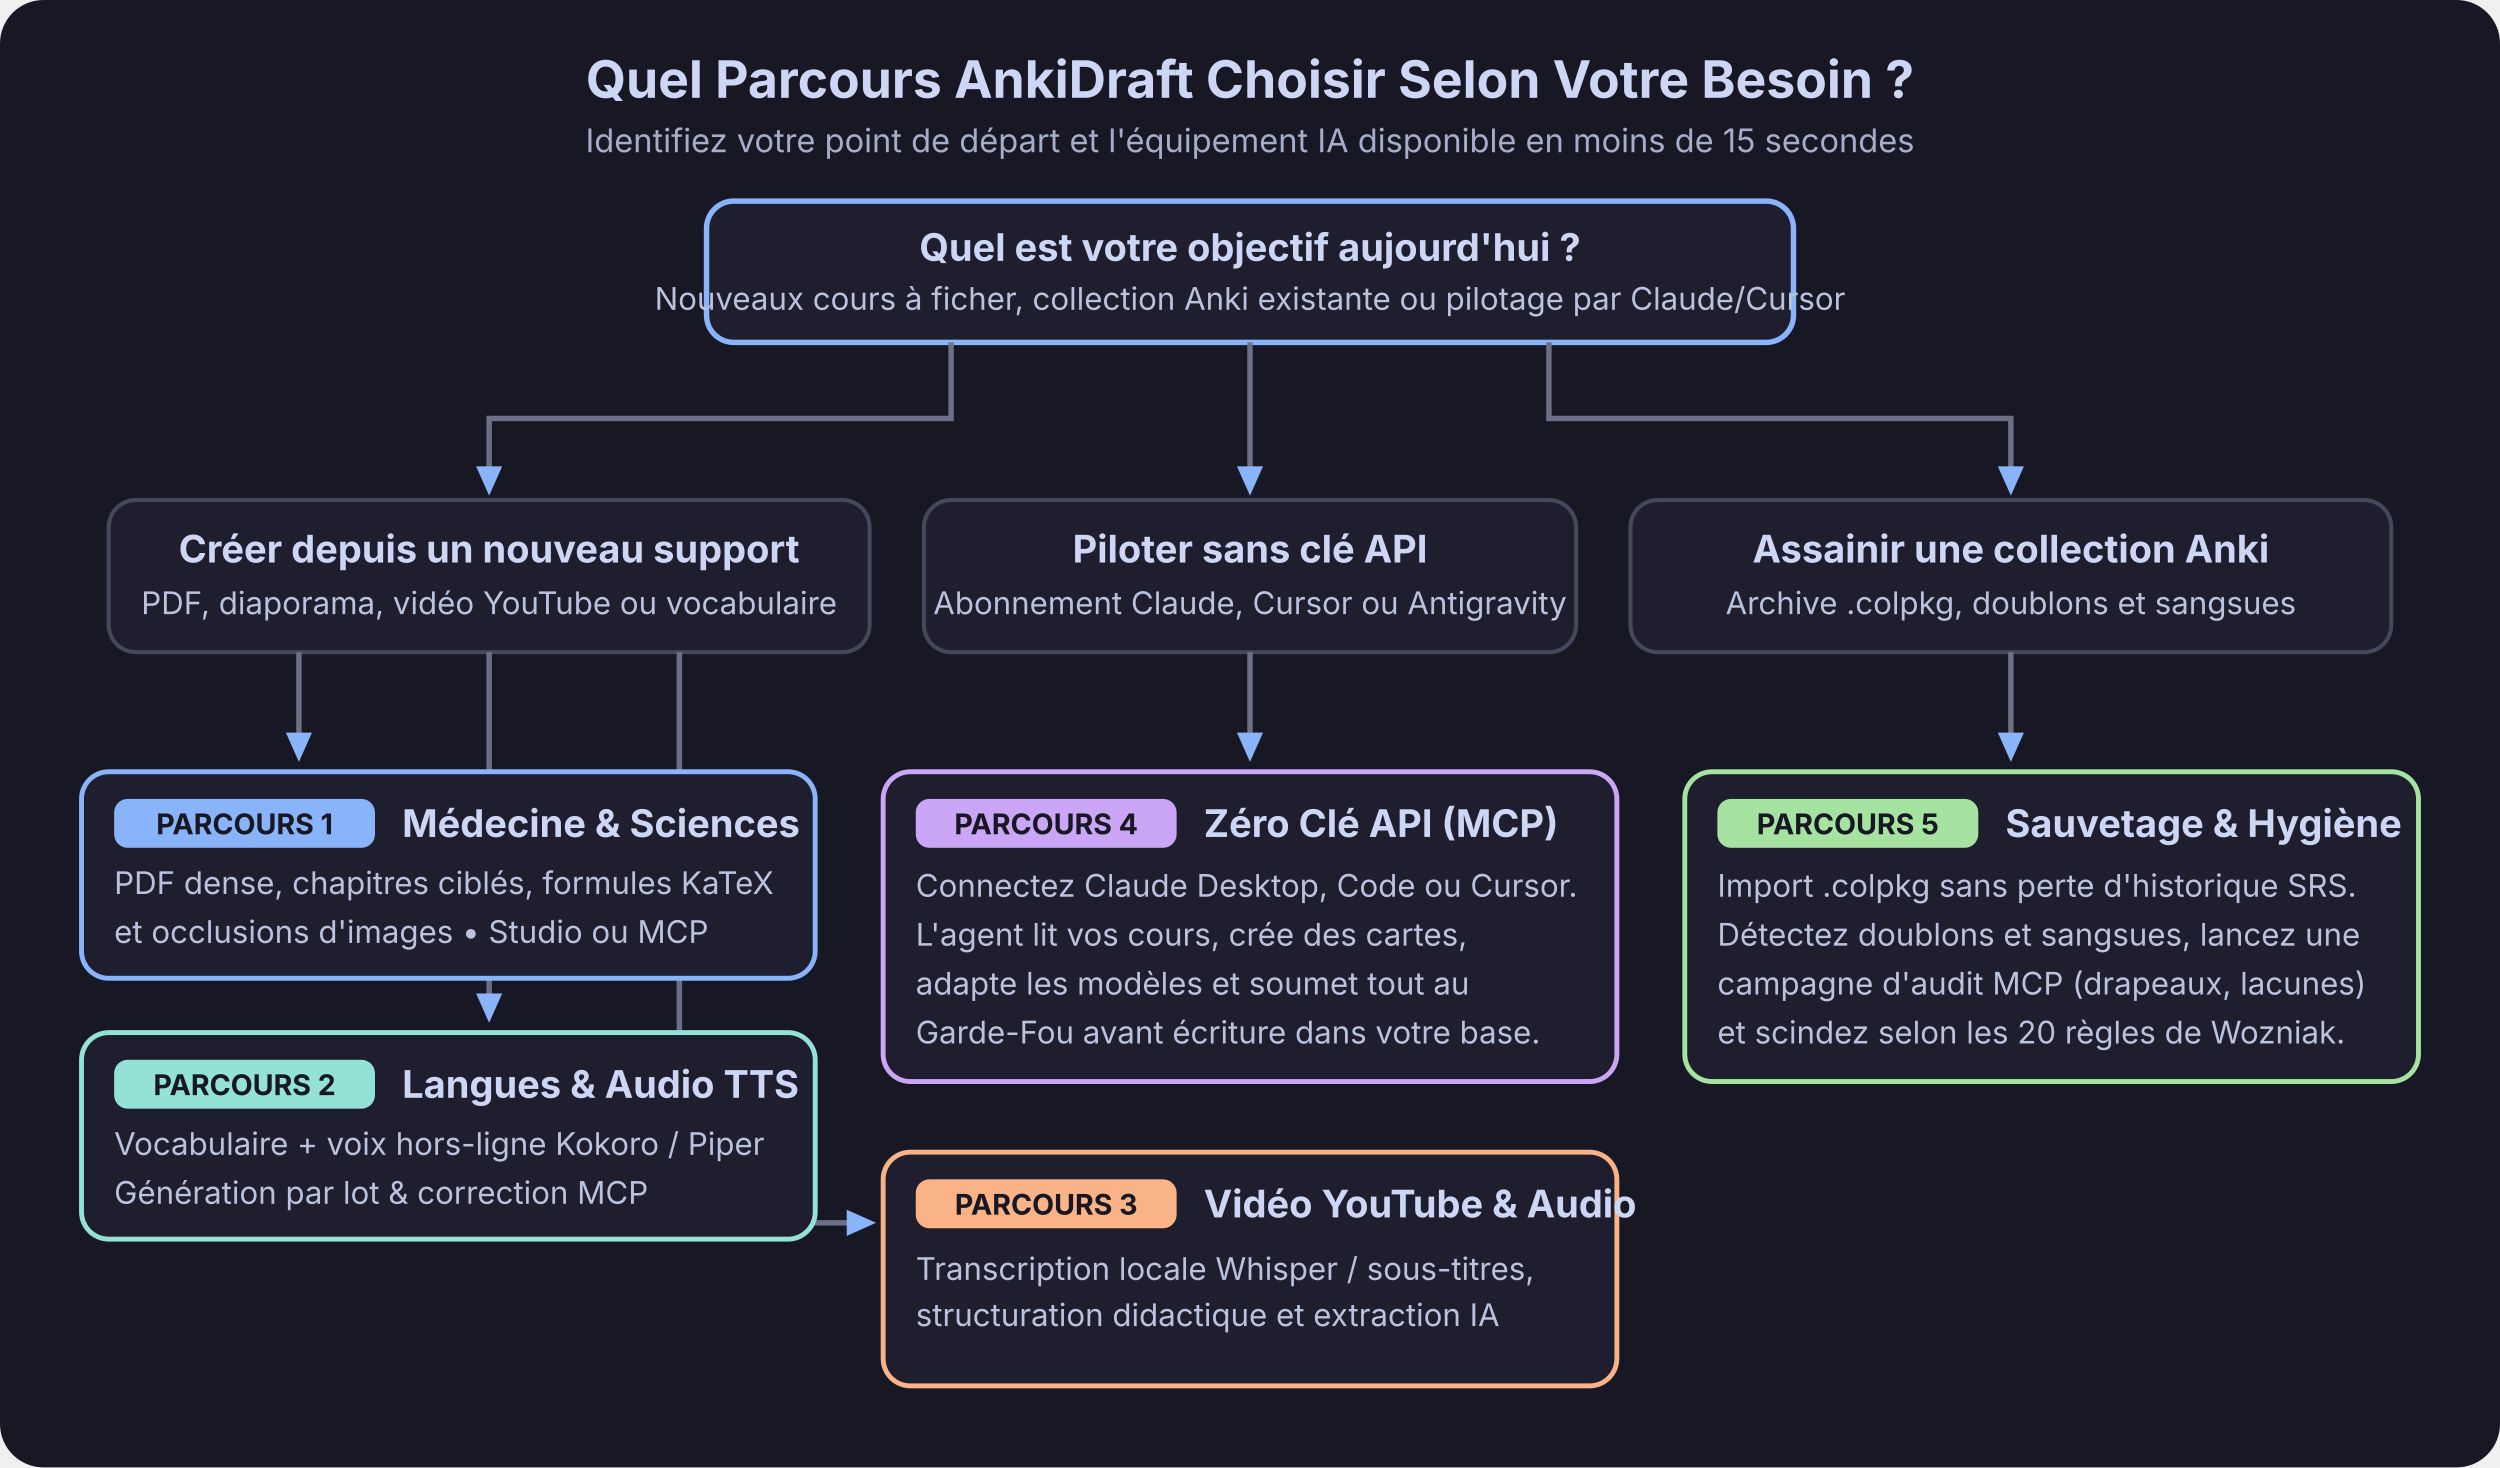
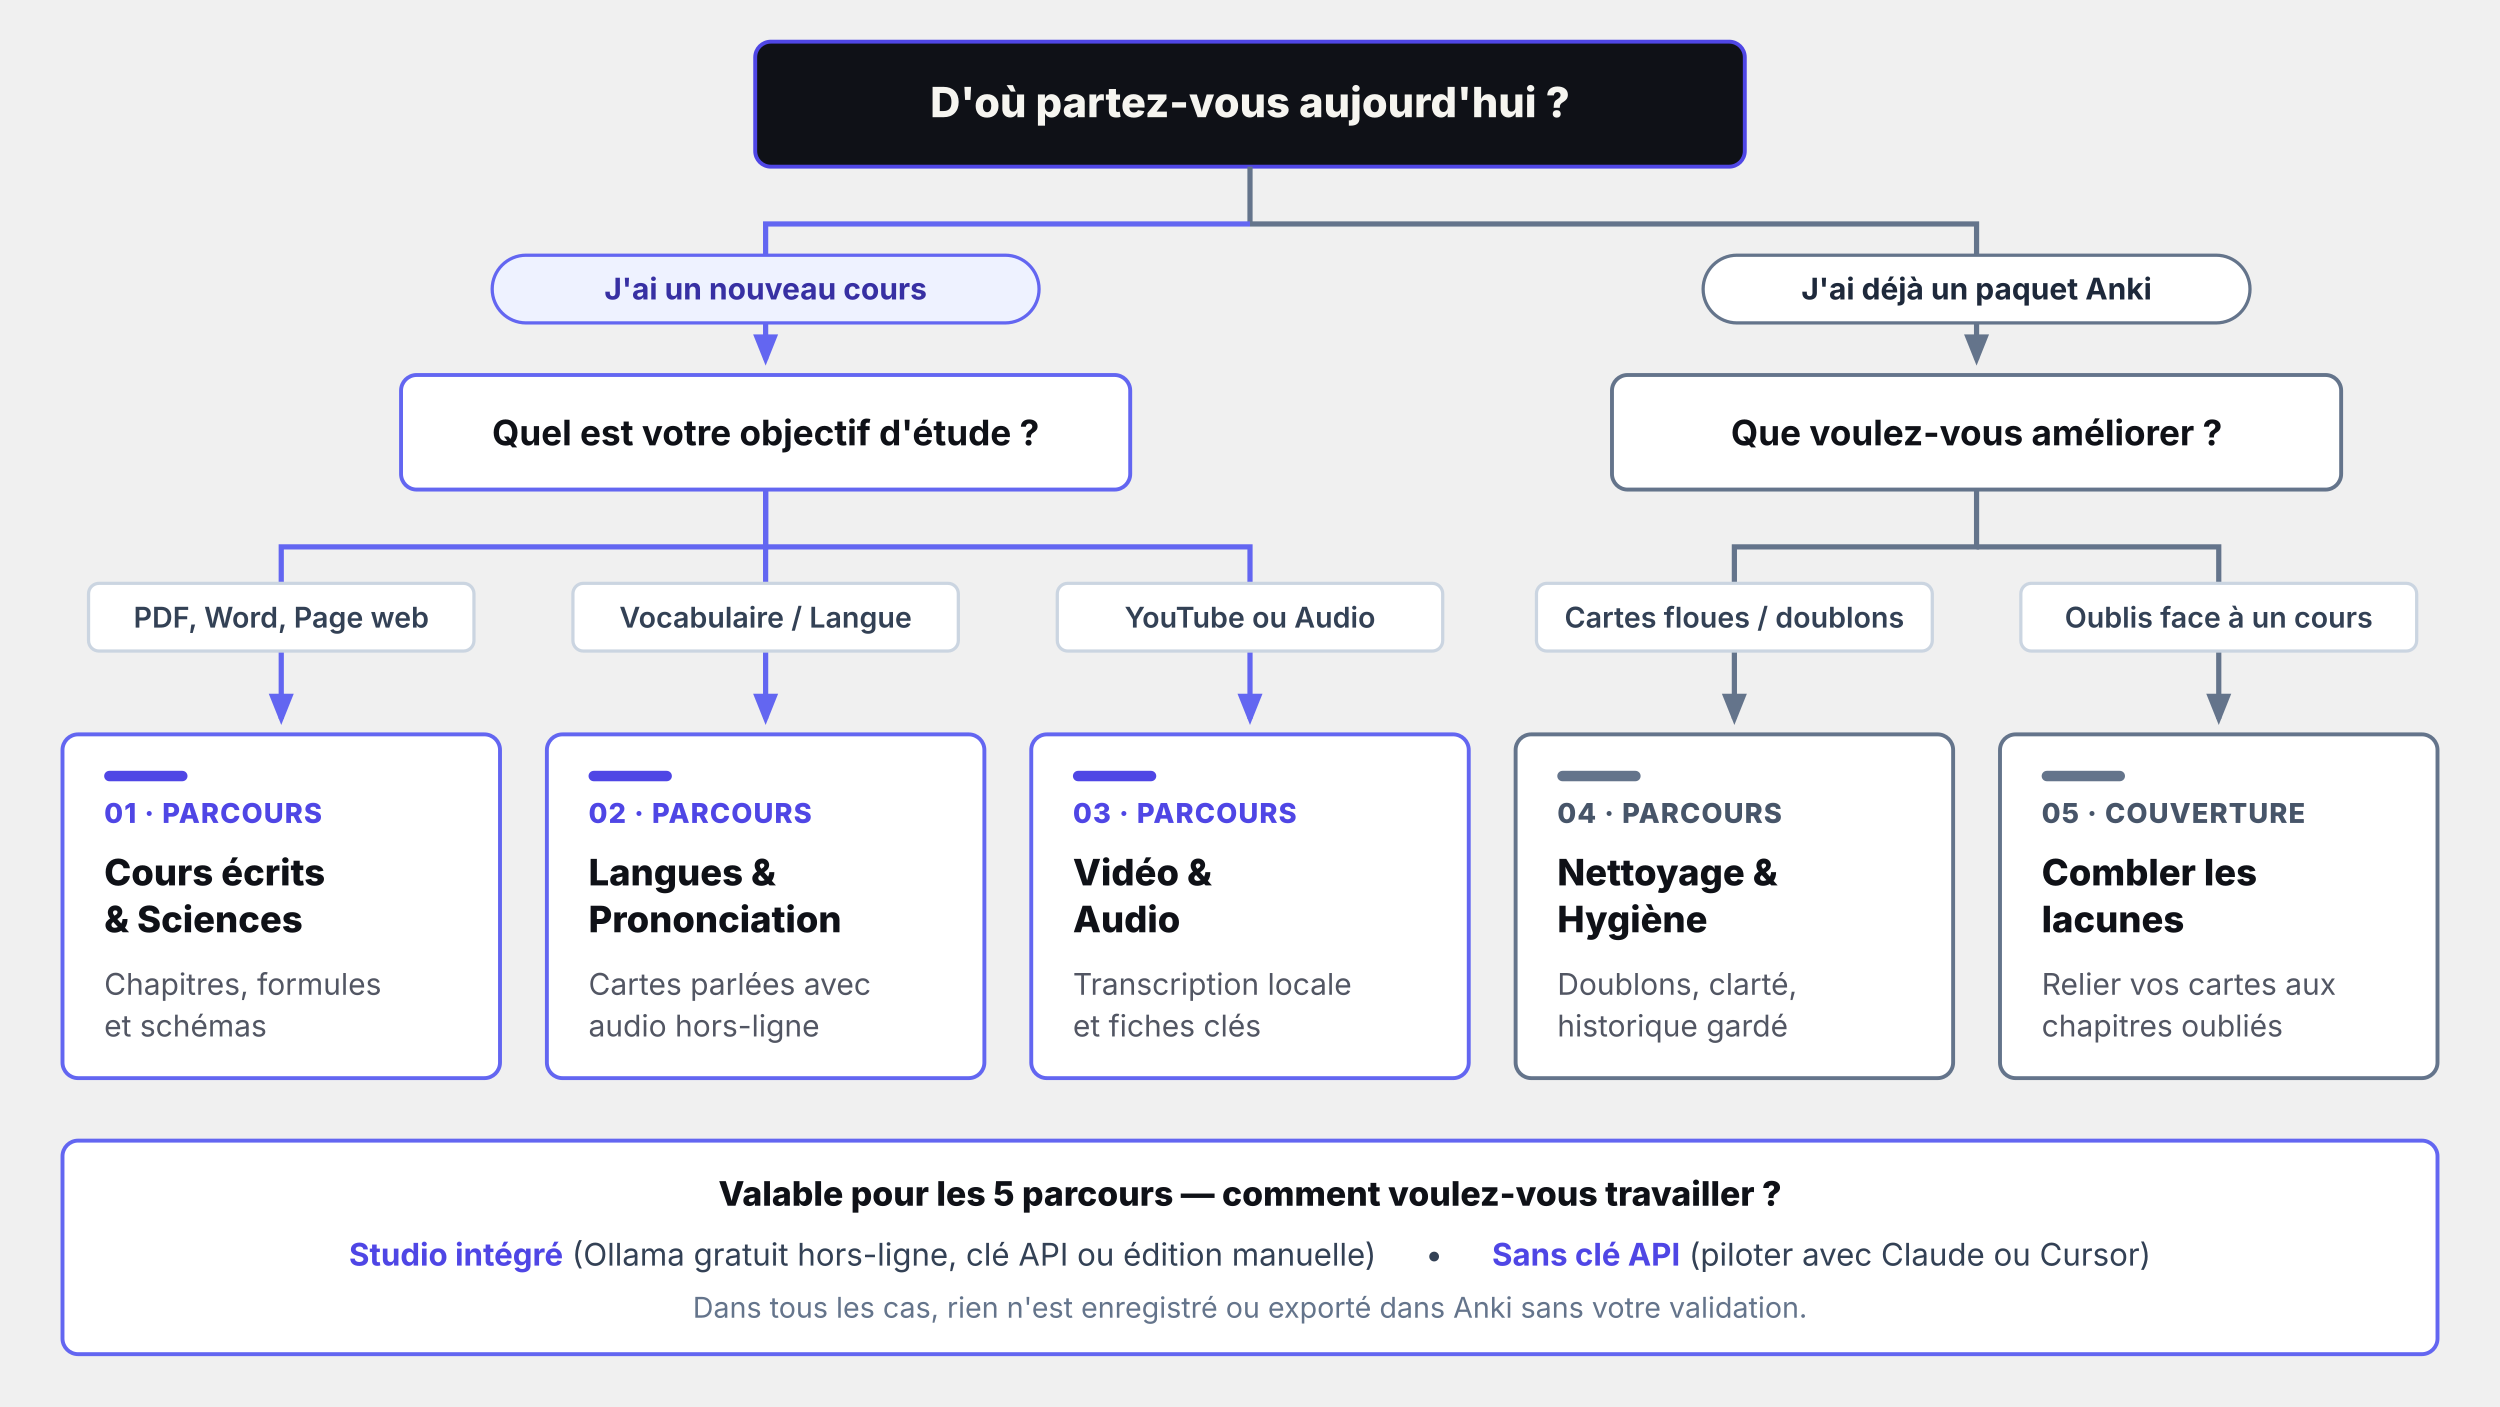
- <svg xmlns="http://www.w3.org/2000/svg" viewBox="0 0 920 540" width="100%" height="100%">
+ <svg xmlns="http://www.w3.org/2000/svg" viewBox="0 0 960 540" width="960" height="540" role="img" aria-label="Arbre de décision des parcours AnkiDraft">
+   <style>
+     .q-root { fill: #0F1117; stroke: #4F46E5; stroke-width: 1.5; }
+     .q-root-text { fill: #F6F5F0; font-family: Archivo, Inter, system-ui, sans-serif; font-size: 16px; font-weight: 800; }
+     .q-sub { fill: #FFFFFF; stroke: #6366F1; stroke-width: 1.5; }
+     .q-sub-alt { fill: #FFFFFF; stroke: #64748B; stroke-width: 1.5; }
+     .q-sub-text { fill: #0F1117; font-family: Archivo, Inter, system-ui, sans-serif; font-size: 13.5px; font-weight: 700; }
+     .pill-indigo { fill: #EEF2FF; stroke: #6366F1; stroke-width: 1.25; }
+     .pill-indigo-text { fill: #3730A3; font-family: Inter, system-ui, sans-serif; font-size: 11.5px; font-weight: 700; }
+     .pill-neutral { fill: #FFFFFF; stroke: #64748B; stroke-width: 1.25; }
+     .pill-neutral-text { fill: #1E293B; font-family: Inter, system-ui, sans-serif; font-size: 11.5px; font-weight: 700; }
+     .choice-box { fill: #FFFFFF; stroke: #CBD5E1; stroke-width: 1.25; }
+     .choice-text { fill: #334155; font-family: Inter, system-ui, sans-serif; font-size: 11px; font-weight: 600; }
+     .card { fill: #FFFFFF; stroke: #6366F1; stroke-width: 1.5; }
+     .card-alt { fill: #FFFFFF; stroke: #64748B; stroke-width: 1.5; }
+     .card-kicker { fill: #4F46E5; font-family: Archivo, Inter, system-ui, sans-serif; font-size: 10.5px; font-weight: 800; letter-spacing: 0.04em; }
+     .card-kicker-alt { fill: #475569; font-family: Archivo, Inter, system-ui, sans-serif; font-size: 10.5px; font-weight: 800; letter-spacing: 0.04em; }
+     .card-title { fill: #0F1117; font-family: Archivo, Inter, system-ui, sans-serif; font-size: 14px; font-weight: 800; }
+     .card-desc { fill: #525663; font-family: Inter, system-ui, sans-serif; font-size: 11.5px; }
+     .footer-box { fill: #FFFFFF; stroke: #6366F1; stroke-width: 1.5; }
+     .footer-title { fill: #0F1117; font-family: Archivo, Inter, system-ui, sans-serif; font-size: 13px; font-weight: 800; }
+     .footer-text { fill: #334155; font-family: Inter, system-ui, sans-serif; font-size: 12px; }
+     .footer-sub { fill: #64748B; font-family: Inter, system-ui, sans-serif; font-size: 11px; }
+     .line-indigo { stroke: #6366F1; stroke-width: 2; fill: none; }
+     .line-neutral { stroke: #64748B; stroke-width: 2; fill: none; }
+ 
+     @media (prefers-color-scheme: dark) {
+       .q-root { fill: #1E1B4B; stroke: #818CF8; }
+       .q-sub, .q-sub-alt, .choice-box, .card, .card-alt, .footer-box { fill: #161922; }
+       .q-sub, .card, .footer-box { stroke: #818CF8; }
+       .q-sub-alt, .card-alt, .pill-neutral { stroke: #64748B; }
+       .choice-box { stroke: #334155; }
+       .q-sub-text, .card-title, .footer-title { fill: #F8FAFC; }
+       .card-desc, .choice-text, .footer-text { fill: #CBD5E1; }
+       .footer-sub { fill: #94A3B8; }
+       .pill-indigo { fill: #1E1B4B; stroke: #818CF8; }
+       .pill-indigo-text, .card-kicker { fill: #A5B4FC; }
+       .pill-neutral { fill: #1E293B; }
+       .pill-neutral-text, .card-kicker-alt { fill: #E2E8F0; }
+       .line-indigo { stroke: #818CF8; }
+       .line-neutral { stroke: #94A3B8; }
+     }
+   </style>
  <defs>
-     <style>
-       .bg { fill: #181825; }
-       .node { fill: #1e1e2e; stroke: #45475a; stroke-width: 1.5; }
-       .root { fill: #1e1e2e; stroke: #89b4fa; stroke-width: 2; }
-       .leaf-blue { fill: #1e1e2e; stroke: #89b4fa; stroke-width: 1.8; }
-       .leaf-cyan { fill: #1e1e2e; stroke: #94e2d5; stroke-width: 1.8; }
-       .leaf-amber { fill: #1e1e2e; stroke: #fab387; stroke-width: 1.8; }
-       .leaf-purple { fill: #1e1e2e; stroke: #cba6f7; stroke-width: 1.8; }
-       .leaf-green { fill: #1e1e2e; stroke: #a6e3a1; stroke-width: 1.8; }
-       .title { font-family: system-ui, -apple-system, sans-serif; font-size: 19px; font-weight: 700; fill: #cdd6f4; text-anchor: middle; }
-       .subtitle { font-family: system-ui, -apple-system, sans-serif; font-size: 12px; fill: #a6adc8; text-anchor: middle; }
-       .lbl-bold { font-family: system-ui, -apple-system, sans-serif; font-size: 14px; font-weight: 700; fill: #cdd6f4; }
-       .lbl-desc { font-family: system-ui, -apple-system, sans-serif; font-size: 11.5px; fill: #bac2de; }
-       .badge-txt { font-family: system-ui, -apple-system, sans-serif; font-size: 10.5px; font-weight: 700; fill: #181825; text-anchor: middle; }
-       .line { stroke: #6c7086; stroke-width: 2; fill: none; }
-       .branch-txt { font-family: system-ui, -apple-system, sans-serif; font-size: 11px; font-weight: 600; fill: #89dceb; }
-     </style>
-     <marker id="arr" viewBox="0 0 10 10" refX="7" refY="5" markerWidth="6" markerHeight="6" orient="auto">
-       <path d="M 0 1 L 9 5 L 0 9 z" fill="#89b4fa" />
+     <marker id="arrow-indigo" viewBox="0 0 10 10" refX="8" refY="5" markerWidth="6" markerHeight="6" orient="auto-start-reverse">
+       <path d="M 0 1 L 10 5 L 0 9 z" fill="#6366F1" />
+     </marker>
+     <marker id="arrow-neutral" viewBox="0 0 10 10" refX="8" refY="5" markerWidth="6" markerHeight="6" orient="auto-start-reverse">
+       <path d="M 0 1 L 10 5 L 0 9 z" fill="#64748B" />
    </marker>
  </defs>
-   <rect width="920" height="540" rx="16" class="bg" />
-   <text x="460" y="36" class="title">Quel Parcours AnkiDraft Choisir Selon Votre Besoin ?</text>
-   <text x="460" y="56" class="subtitle">Identifiez votre point de départ et l'équipement IA disponible en moins de 15 secondes</text>
-   <rect x="260" y="74" width="400" height="52" rx="10" class="root" />
-   <text x="460" y="96" class="lbl-bold" text-anchor="middle">Quel est votre objectif aujourd'hui ?</text>
-   <text x="460" y="114" class="lbl-desc" text-anchor="middle">Nouveaux cours à ficher, collection Anki existante ou pilotage par Claude/Cursor</text>
-   <path d="M 350 126 L 350 154 L 180 154 L 180 180" class="line" marker-end="url(#arr)" />
-   <path d="M 460 126 L 460 180" class="line" marker-end="url(#arr)" />
-   <path d="M 570 126 L 570 154 L 740 154 L 740 180" class="line" marker-end="url(#arr)" />
-   <rect x="40" y="184" width="280" height="56" rx="10" class="node" />
-   <text x="180" y="207" class="lbl-bold" text-anchor="middle">Créer depuis un nouveau support</text>
-   <text x="180" y="226" class="lbl-desc" text-anchor="middle">PDF, diaporama, vidéo YouTube ou vocabulaire</text>
-   <rect x="340" y="184" width="240" height="56" rx="10" class="node" />
-   <text x="460" y="207" class="lbl-bold" text-anchor="middle">Piloter sans clé API</text>
-   <text x="460" y="226" class="lbl-desc" text-anchor="middle">Abonnement Claude, Cursor ou Antigravity</text>
-   <rect x="600" y="184" width="280" height="56" rx="10" class="node" />
-   <text x="740" y="207" class="lbl-bold" text-anchor="middle">Assainir une collection Anki</text>
-   <text x="740" y="226" class="lbl-desc" text-anchor="middle">Archive .colpkg, doublons et sangsues</text>
-   <path d="M 110 240 L 110 278" class="line" marker-end="url(#arr)" />
-   <path d="M 180 240 L 180 374" class="line" marker-end="url(#arr)" />
-   <path d="M 250 240 L 250 450 L 320 450" class="line" marker-end="url(#arr)" />
-   <path d="M 460 240 L 460 278" class="line" marker-end="url(#arr)" />
-   <path d="M 740 240 L 740 278" class="line" marker-end="url(#arr)" />
-   <g transform="translate(30, 284)">
-     <rect width="270" height="76" rx="10" class="leaf-blue" />
-     <rect x="12" y="10" width="96" height="18" rx="5" fill="#89b4fa" />
-     <text x="60" y="23" class="badge-txt">PARCOURS 1</text>
-     <text x="118" y="24" class="lbl-bold">Médecine &amp; Sciences</text>
-     <text x="12" y="45" class="lbl-desc">PDF dense, chapitres ciblés, formules KaTeX</text>
-     <text x="12" y="63" class="lbl-desc">et occlusions d'images • Studio ou MCP</text>
+   <rect class="q-root" x="290" y="16" width="380" height="48" rx="6" />
+   <text class="q-root-text" x="480" y="45" text-anchor="middle">D'où partez-vous aujourd'hui ?</text>
+   <path class="line-neutral" d="M480 64 V86" />
+   <path class="line-indigo" d="M480 86 H294 V98" />
+   <path class="line-indigo" d="M294 124 V138" marker-end="url(#arrow-indigo)" />
+   <path class="line-neutral" d="M480 86 H759 V98" />
+   <path class="line-neutral" d="M759 124 V138" marker-end="url(#arrow-neutral)" />
+   <rect class="pill-indigo" x="189" y="98" width="210" height="26" rx="13" />
+   <text class="pill-indigo-text" x="294" y="115" text-anchor="middle">J'ai un nouveau cours</text>
+   <rect class="pill-neutral" x="654" y="98" width="210" height="26" rx="13" />
+   <text class="pill-neutral-text" x="759" y="115" text-anchor="middle">J'ai déjà un paquet Anki</text>
+   <rect class="q-sub" x="154" y="144" width="280" height="44" rx="6" />
+   <text class="q-sub-text" x="294" y="171" text-anchor="middle">Quel est votre objectif d'étude ?</text>
+   <rect class="q-sub-alt" x="619" y="144" width="280" height="44" rx="6" />
+   <text class="q-sub-text" x="759" y="171" text-anchor="middle">Que voulez-vous améliorer ?</text>
+   <path class="line-indigo" d="M294 188 V210 H108 V224" />
+   <path class="line-indigo" d="M108 250 V276" marker-end="url(#arrow-indigo)" />
+   <path class="line-indigo" d="M294 188 V224" />
+   <path class="line-indigo" d="M294 250 V276" marker-end="url(#arrow-indigo)" />
+   <path class="line-indigo" d="M294 210 H480 V224" />
+   <path class="line-indigo" d="M480 250 V276" marker-end="url(#arrow-indigo)" />
+   <rect class="choice-box" x="34" y="224" width="148" height="26" rx="4" />
+   <text class="choice-text" x="108" y="241" text-anchor="middle">PDF, Word, Page web</text>
+   <rect class="choice-box" x="220" y="224" width="148" height="26" rx="4" />
+   <text class="choice-text" x="294" y="241" text-anchor="middle">Vocabulaire / Langue</text>
+   <rect class="choice-box" x="406" y="224" width="148" height="26" rx="4" />
+   <text class="choice-text" x="480" y="241" text-anchor="middle">YouTube ou Audio</text>
+   <path class="line-neutral" d="M759 188 V210 H666 V224" />
+   <path class="line-neutral" d="M666 250 V276" marker-end="url(#arrow-neutral)" />
+   <path class="line-neutral" d="M759 210 H852 V224" />
+   <path class="line-neutral" d="M852 250 V276" marker-end="url(#arrow-neutral)" />
+   <rect class="choice-box" x="590" y="224" width="152" height="26" rx="4" />
+   <text class="choice-text" x="666" y="241" text-anchor="middle">Cartes floues / doublons</text>
+   <rect class="choice-box" x="776" y="224" width="152" height="26" rx="4" />
+   <text class="choice-text" x="852" y="241" text-anchor="middle">Oublis face à un cours</text>
+   <g transform="translate(24, 282)">
+     <rect class="card" width="168" height="132" rx="6" />
+     <rect x="16" y="14" width="32" height="4" rx="2" fill="#4F46E5" />
+     <text class="card-kicker" x="16" y="34">01 · PARCOURS</text>
+     <text class="card-title" x="16" y="58">Cours écrits</text>
+     <text class="card-title" x="16" y="76">&amp; Sciences</text>
+     <text class="card-desc" x="16" y="100">Chapitres, formules</text>
+     <text class="card-desc" x="16" y="116">et schémas</text>
  </g>
-   <g transform="translate(30, 380)">
-     <rect width="270" height="76" rx="10" class="leaf-cyan" />
-     <rect x="12" y="10" width="96" height="18" rx="5" fill="#94e2d5" />
-     <text x="60" y="23" class="badge-txt">PARCOURS 2</text>
-     <text x="118" y="24" class="lbl-bold">Langues &amp; Audio TTS</text>
-     <text x="12" y="45" class="lbl-desc">Vocabulaire + voix hors-ligne Kokoro / Piper</text>
-     <text x="12" y="63" class="lbl-desc">Génération par lot &amp; correction MCP</text>
+   <g transform="translate(210, 282)">
+     <rect class="card" width="168" height="132" rx="6" />
+     <rect x="16" y="14" width="32" height="4" rx="2" fill="#4F46E5" />
+     <text class="card-kicker" x="16" y="34">02 · PARCOURS</text>
+     <text class="card-title" x="16" y="58">Langues &amp;</text>
+     <text class="card-title" x="16" y="76">Prononciation</text>
+     <text class="card-desc" x="16" y="100">Cartes parlées avec</text>
+     <text class="card-desc" x="16" y="116">audio hors-ligne</text>
  </g>
-   <g transform="translate(325, 424)">
-     <rect width="270" height="86" rx="10" class="leaf-amber" />
-     <rect x="12" y="10" width="96" height="18" rx="5" fill="#fab387" />
-     <text x="60" y="23" class="badge-txt">PARCOURS 3</text>
-     <text x="118" y="24" class="lbl-bold">Vidéo YouTube &amp; Audio</text>
-     <text x="12" y="47" class="lbl-desc">Transcription locale Whisper / sous-titres,</text>
-     <text x="12" y="64" class="lbl-desc">structuration didactique et extraction IA</text>
+   <g transform="translate(396, 282)">
+     <rect class="card" width="168" height="132" rx="6" />
+     <rect x="16" y="14" width="32" height="4" rx="2" fill="#4F46E5" />
+     <text class="card-kicker" x="16" y="34">03 · PARCOURS</text>
+     <text class="card-title" x="16" y="58">Vidéo &amp;</text>
+     <text class="card-title" x="16" y="76">Audio</text>
+     <text class="card-desc" x="16" y="100">Transcription locale</text>
+     <text class="card-desc" x="16" y="116">et fiches clés</text>
  </g>
-   <g transform="translate(325, 284)">
-     <rect width="270" height="114" rx="10" class="leaf-purple" />
-     <rect x="12" y="10" width="96" height="18" rx="5" fill="#cba6f7" />
-     <text x="60" y="23" class="badge-txt">PARCOURS 4</text>
-     <text x="118" y="24" class="lbl-bold">Zéro Clé API (MCP)</text>
-     <text x="12" y="46" class="lbl-desc">Connectez Claude Desktop, Code ou Cursor.</text>
-     <text x="12" y="64" class="lbl-desc">L'agent lit vos cours, crée des cartes,</text>
-     <text x="12" y="82" class="lbl-desc">adapte les modèles et soumet tout au</text>
-     <text x="12" y="100" class="lbl-desc">Garde-Fou avant écriture dans votre base.</text>
+   <g transform="translate(582, 282)">
+     <rect class="card-alt" width="168" height="132" rx="6" />
+     <rect x="16" y="14" width="32" height="4" rx="2" fill="#64748B" />
+     <text class="card-kicker-alt" x="16" y="34">04 · PARCOURS</text>
+     <text class="card-title" x="16" y="58">Nettoyage &amp;</text>
+     <text class="card-title" x="16" y="76">Hygiène</text>
+     <text class="card-desc" x="16" y="100">Doublons, clarté,</text>
+     <text class="card-desc" x="16" y="116">historique gardé</text>
  </g>
-   <g transform="translate(620, 284)">
-     <rect width="270" height="114" rx="10" class="leaf-green" />
-     <rect x="12" y="10" width="96" height="18" rx="5" fill="#a6e3a1" />
-     <text x="60" y="23" class="badge-txt">PARCOURS 5</text>
-     <text x="118" y="24" class="lbl-bold">Sauvetage &amp; Hygiène</text>
-     <text x="12" y="46" class="lbl-desc">Import .colpkg sans perte d'historique SRS.</text>
-     <text x="12" y="64" class="lbl-desc">Détectez doublons et sangsues, lancez une</text>
-     <text x="12" y="82" class="lbl-desc">campagne d'audit MCP (drapeaux, lacunes)</text>
-     <text x="12" y="100" class="lbl-desc">et scindez selon les 20 règles de Wozniak.</text>
+   <g transform="translate(768, 282)">
+     <rect class="card-alt" width="168" height="132" rx="6" />
+     <rect x="16" y="14" width="32" height="4" rx="2" fill="#64748B" />
+     <text class="card-kicker-alt" x="16" y="34">05 · COUVERTURE</text>
+     <text class="card-title" x="16" y="58">Combler les</text>
+     <text class="card-title" x="16" y="76">lacunes</text>
+     <text class="card-desc" x="16" y="100">Relier vos cartes aux</text>
+     <text class="card-desc" x="16" y="116">chapitres oubliés</text>
  </g>
+   <rect class="footer-box" x="24" y="438" width="912" height="82" rx="6" />
+   <text class="footer-title" x="480" y="463" text-anchor="middle">Valable pour les 5 parcours — comment voulez-vous travailler ?</text>
+   <text class="footer-text" x="480" y="486" text-anchor="middle">
+     <tspan font-weight="700" fill="#4F46E5">Studio intégré</tspan> (Ollama gratuit hors-ligne, clé API ou édition manuelle)
+     <tspan dx="16" font-weight="700">•</tspan>
+     <tspan dx="16" font-weight="700" fill="#4F46E5">Sans clé API</tspan> (piloter avec Claude ou Cursor)
+   </text>
+   <text class="footer-sub" x="480" y="506" text-anchor="middle">Dans tous les cas, rien n'est enregistré ou exporté dans Anki sans votre validation.</text>
</svg>
